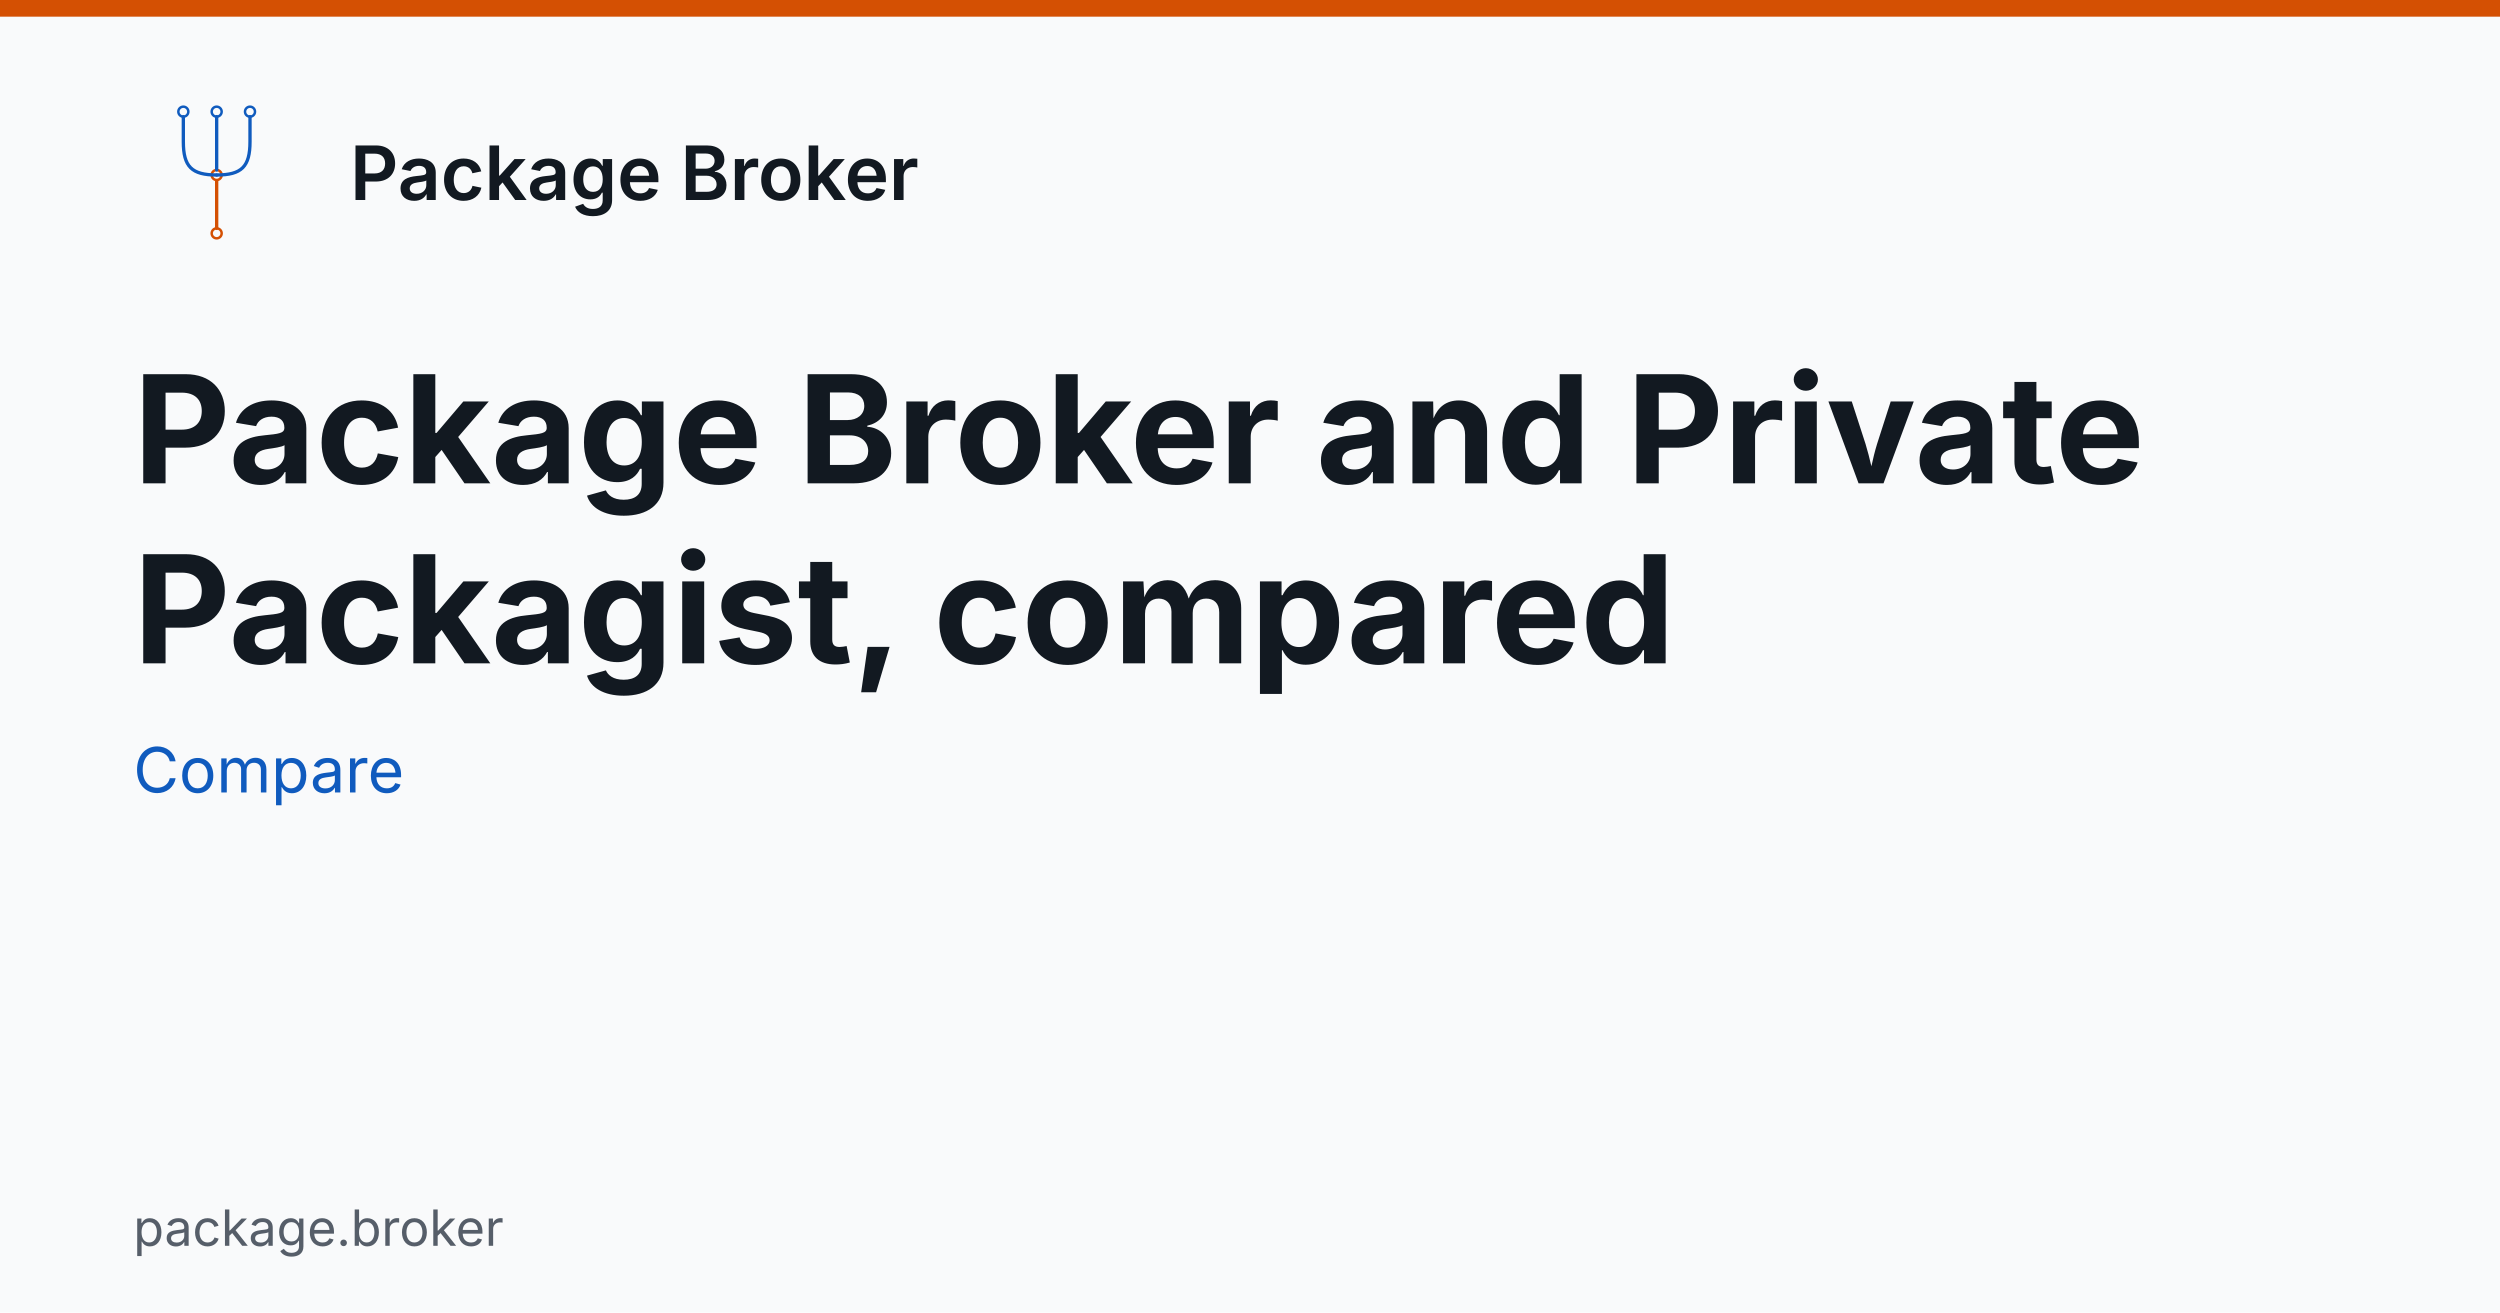
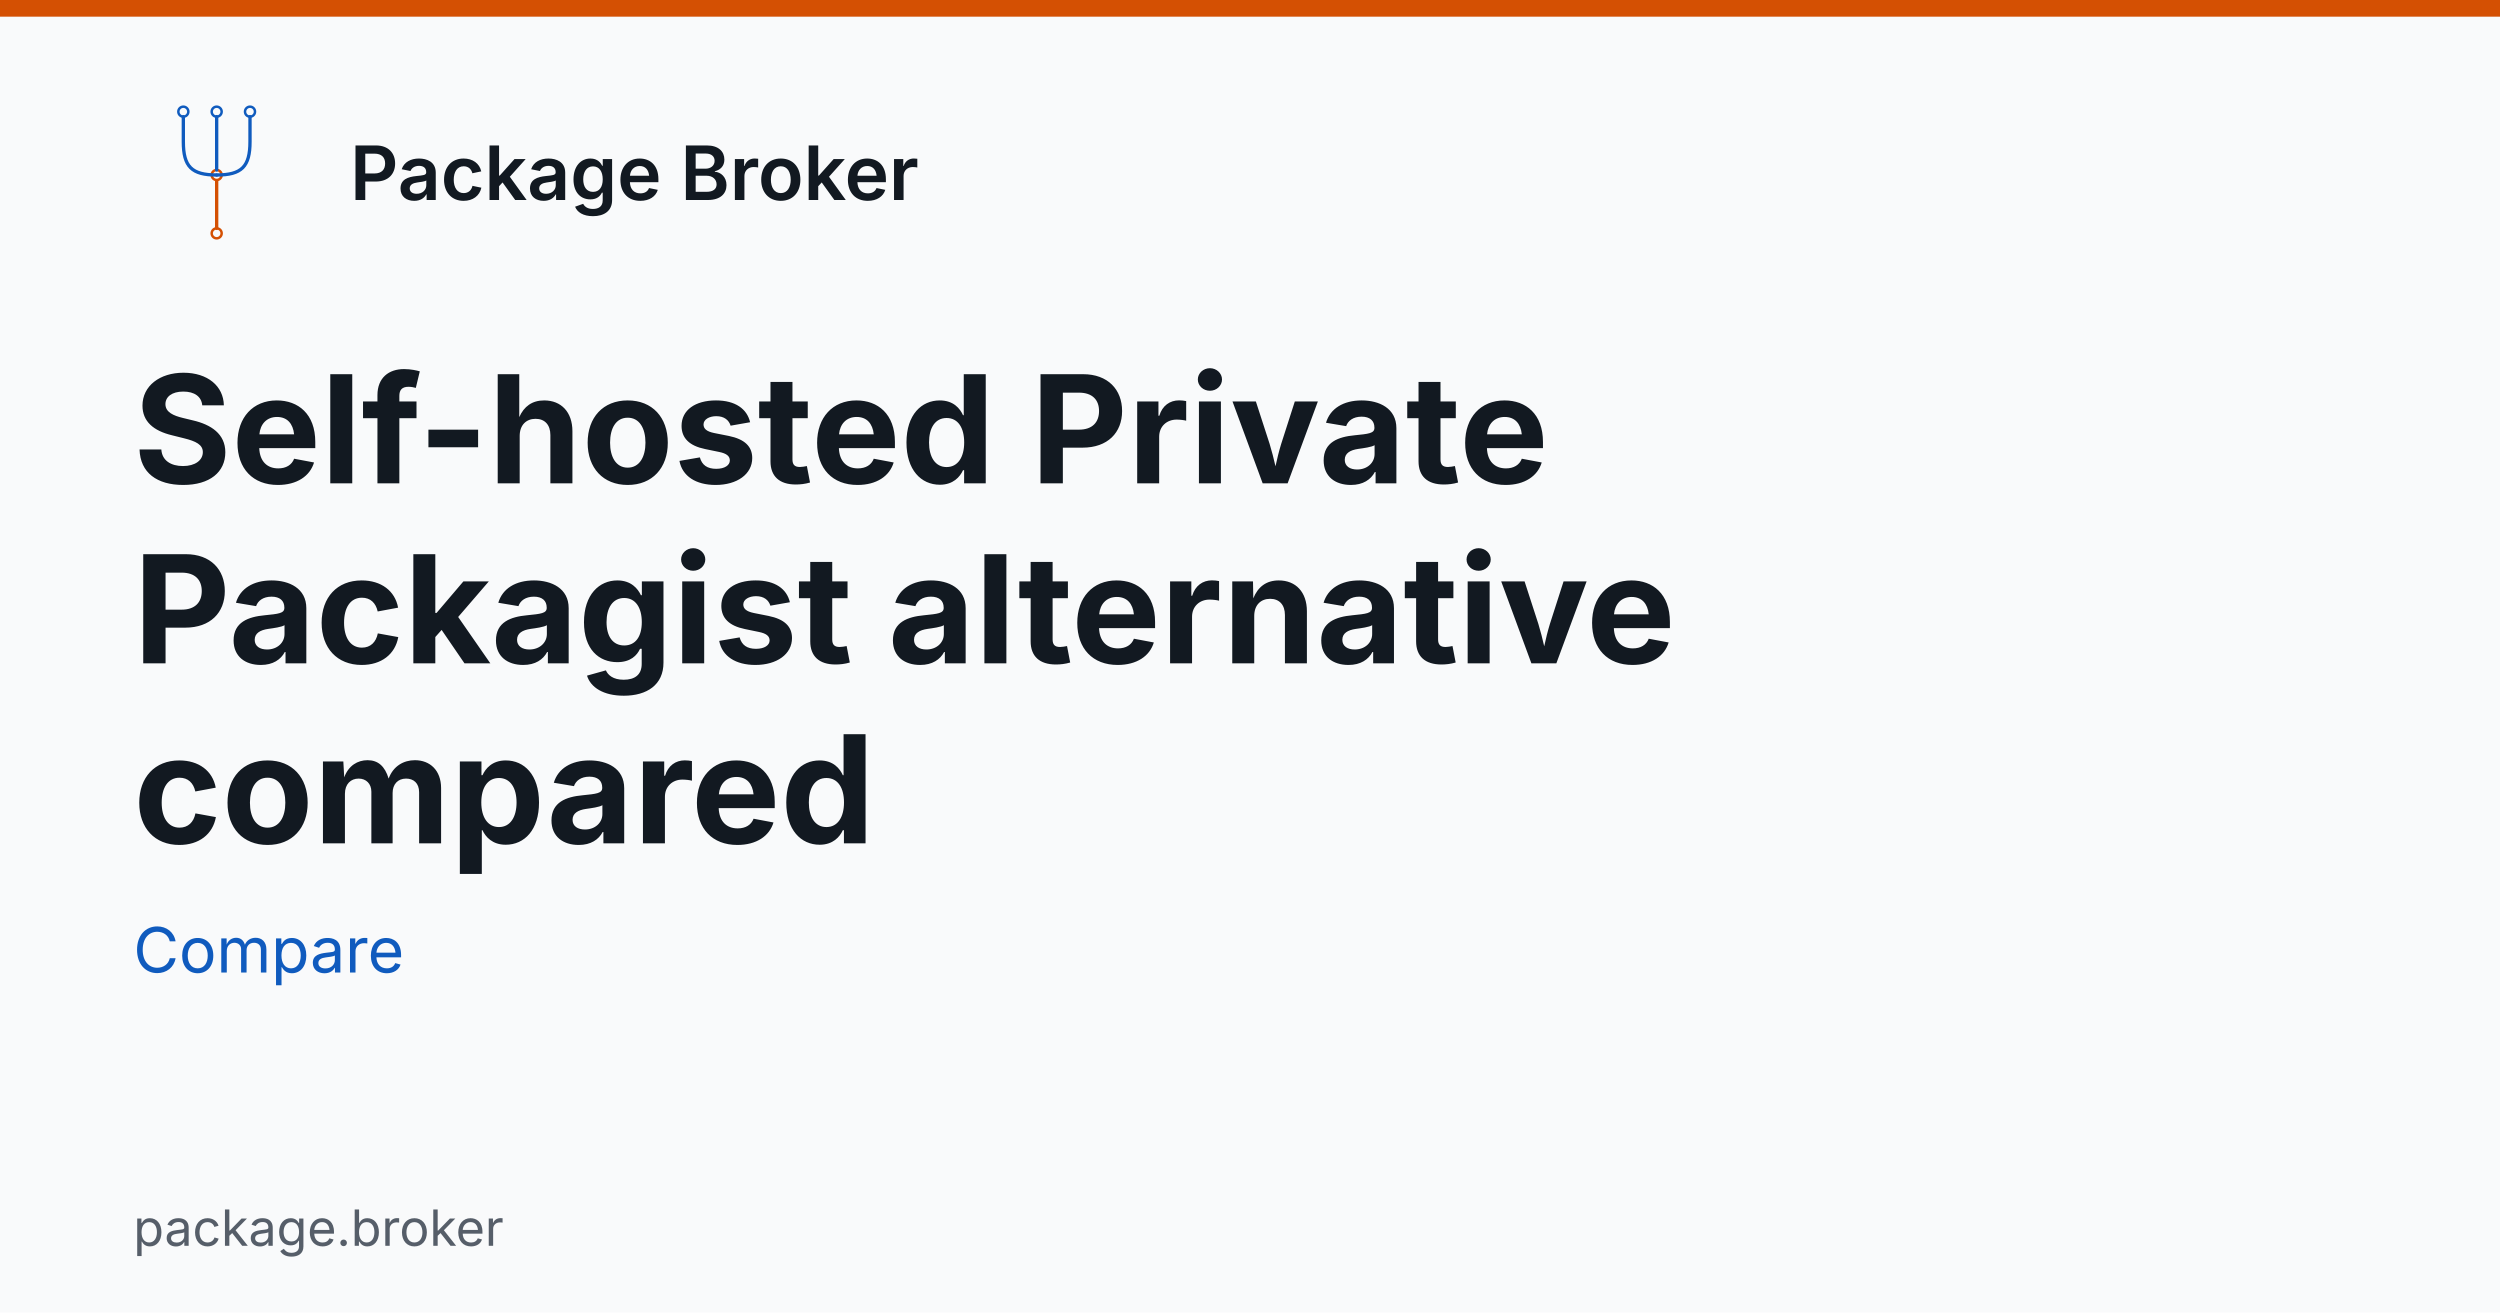
<svg xmlns="http://www.w3.org/2000/svg" width="1200" height="630" viewBox="0 0 1200 630" role="img" aria-labelledby="title description">
  <defs>
    <style>@font-face{font-family:Inter;src:url(inter-latin-wght-normal.woff2) format('woff2');font-weight:100 900}text{font-family:Inter,sans-serif}</style>
  </defs>
  <rect width="1200" height="630" fill="#f9fafb" />
  <rect width="1200" height="8" fill="#d45003" />
  <svg x="64" y="40" width="80" height="80" viewBox="0 0 200 200" fill="none" aria-hidden="true">
    <g>
      <circle cx="100" cy="180" r="6" stroke="#d45003" stroke-width="3" fill="none" />
      <path d="M100 174 L100 110" stroke="#d45003" stroke-width="4" stroke-linecap="round" />
      <circle cx="100" cy="110" r="6" stroke="#d45003" stroke-width="3" fill="#f9fafb" />
    </g>
    <g>
      <path d="M100 104 L100 40" stroke="#105bbe" stroke-width="4" stroke-linecap="round" />
      <circle cx="100" cy="34" r="6" stroke="#105bbe" stroke-width="3" fill="none" />
      <path d="M100 110 C70 110 60 100 60 70 L60 40" stroke="#105bbe" stroke-width="4" stroke-linecap="round" fill="none" />
      <circle cx="60" cy="34" r="6" stroke="#105bbe" stroke-width="3" fill="none" />
      <path d="M100 110 C130 110 140 100 140 70 L140 40" stroke="#105bbe" stroke-width="4" stroke-linecap="round" fill="none" />
      <circle cx="140" cy="34" r="6" stroke="#105bbe" stroke-width="3" fill="none" />
    </g>
  </svg>
  <text x="168" y="96" font-size="36" font-weight="600" fill="#121921">Package Broker</text>
  <text data-role="headline" x="64" y="232" font-size="72" font-weight="700" fill="#121921">
-     <tspan x="64" dy="0">Package Broker and Private</tspan>
-     <tspan x="64" dy="86.4">Packagist, compared</tspan>
+     <tspan x="64" dy="0">Self-hosted Private</tspan>
+     <tspan x="64" dy="86.4">Packagist alternative</tspan>
+     <tspan x="64" dy="86.4">compared</tspan>
  </text>
-   <text data-role="support" x="64" y="380.4" font-size="30" fill="#105bbe">Compare</text>
+   <text data-role="support" x="64" y="466.8" font-size="30" fill="#105bbe">Compare</text>
  <text x="64" y="598" font-size="24" fill="#565e69">package.broker</text>
</svg>
